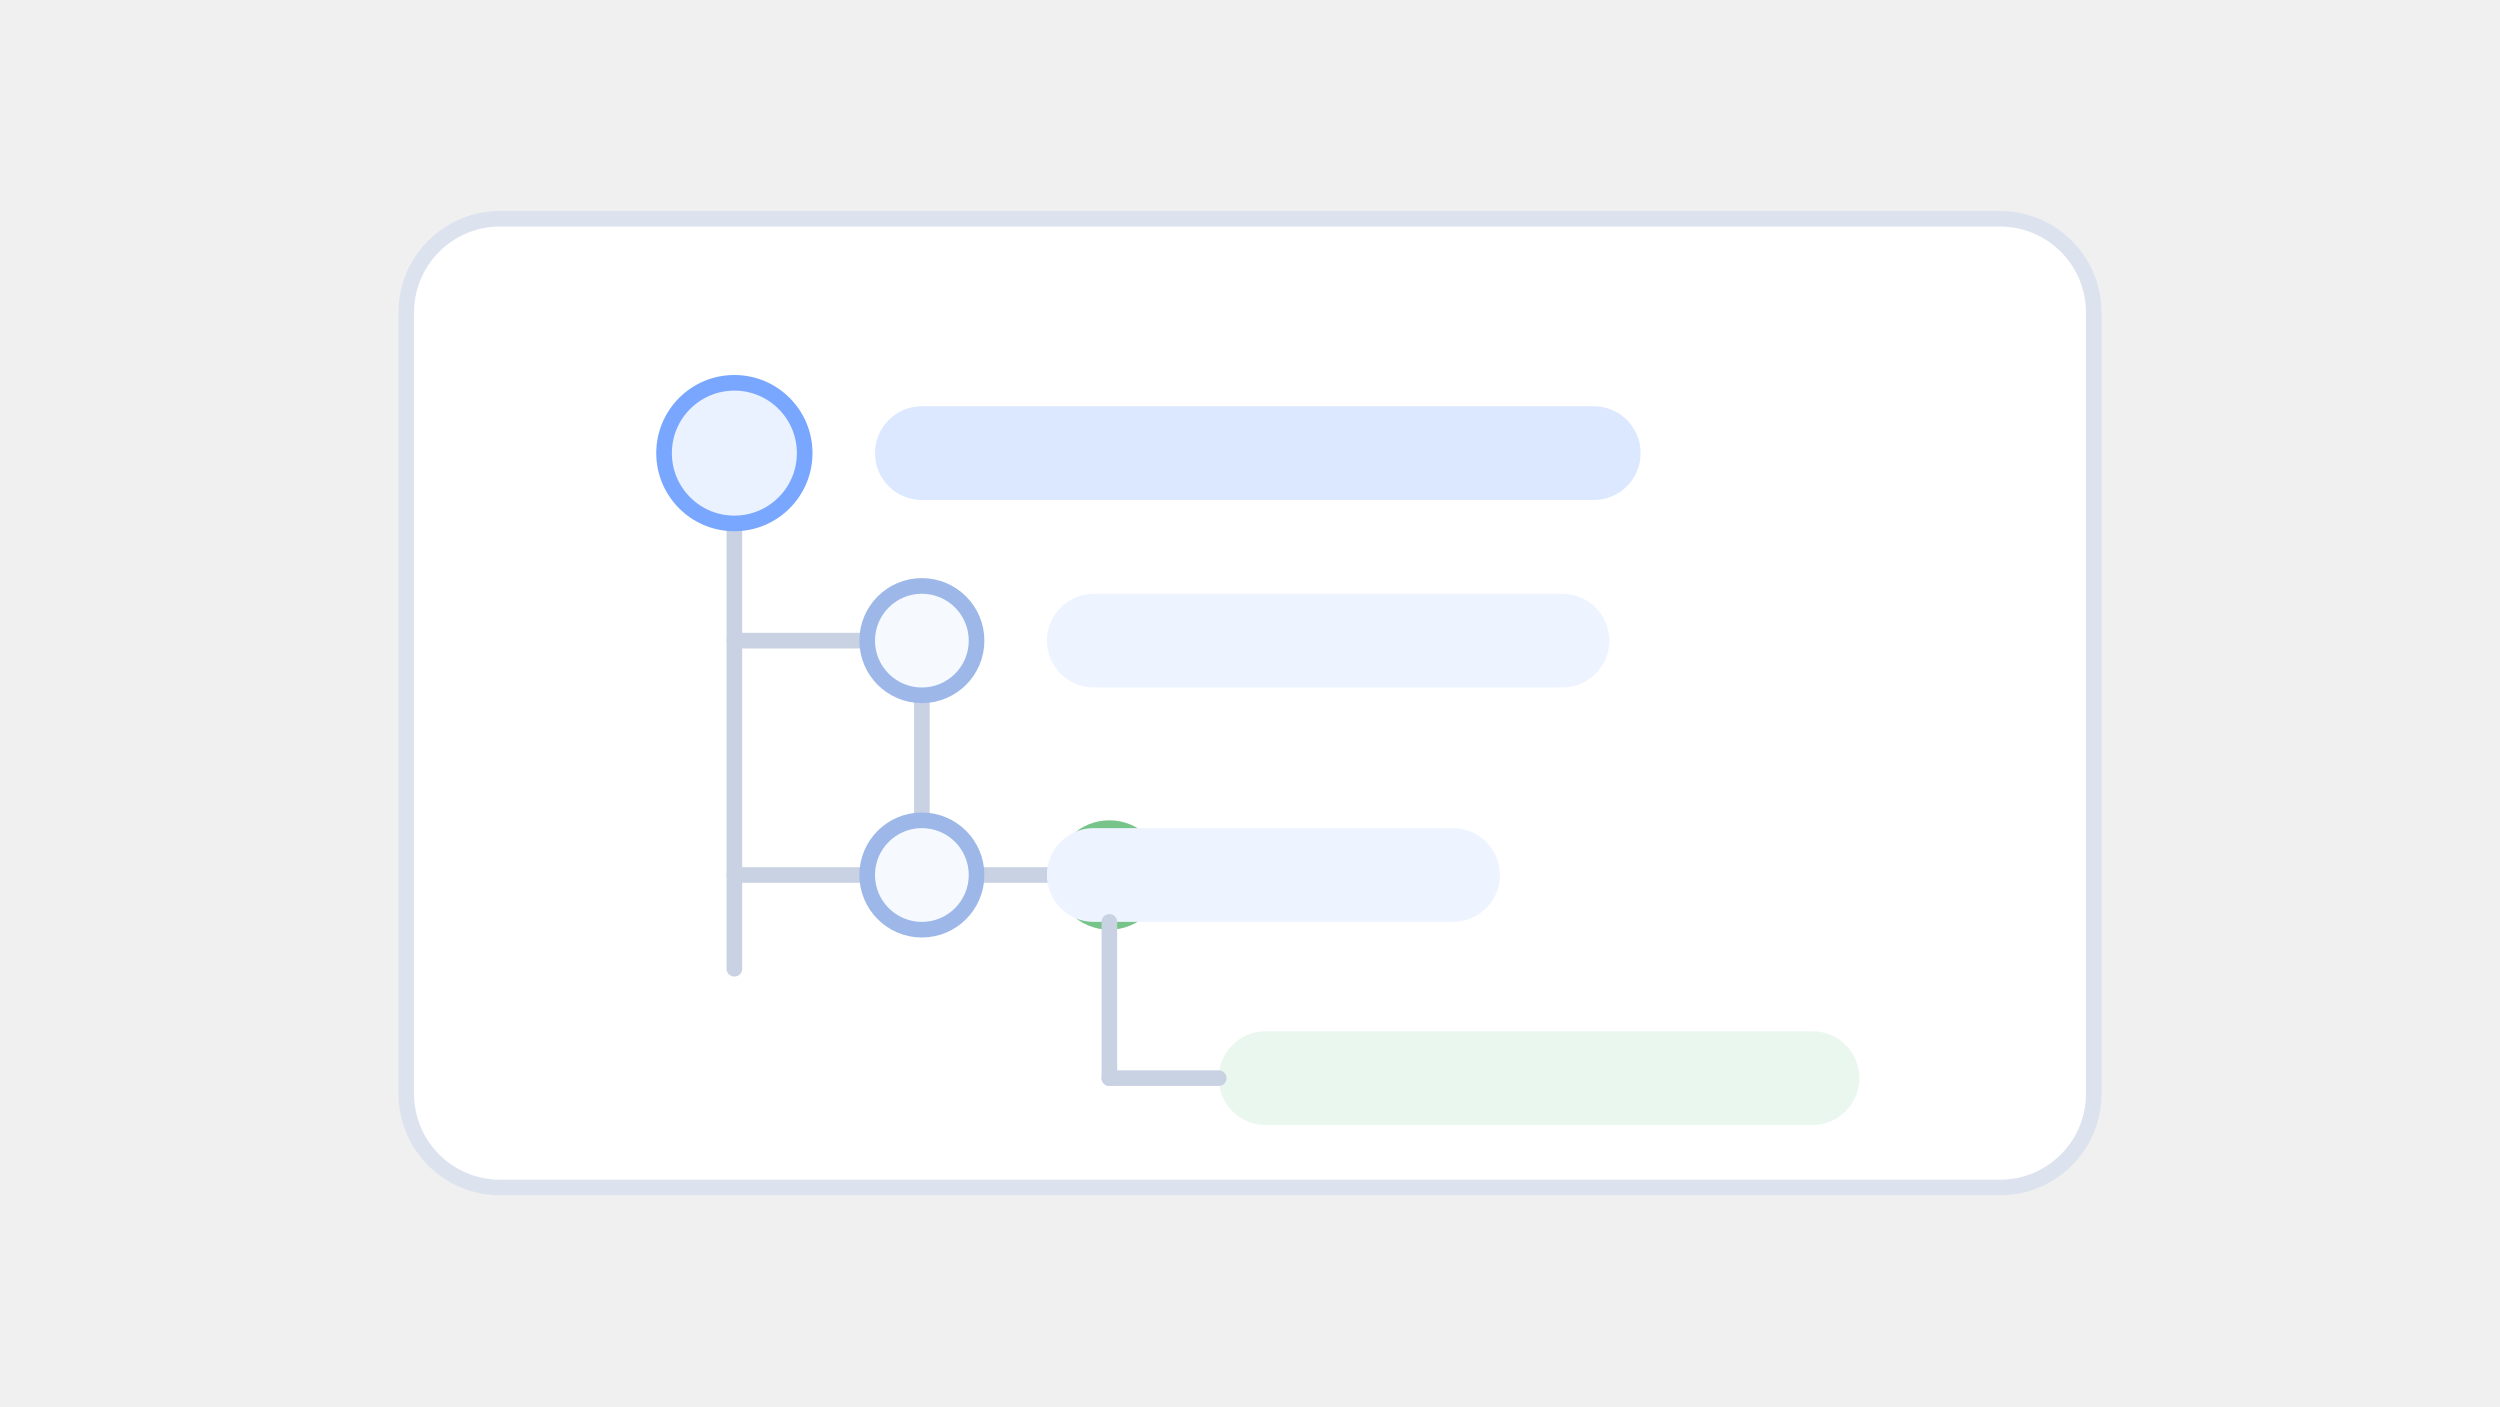
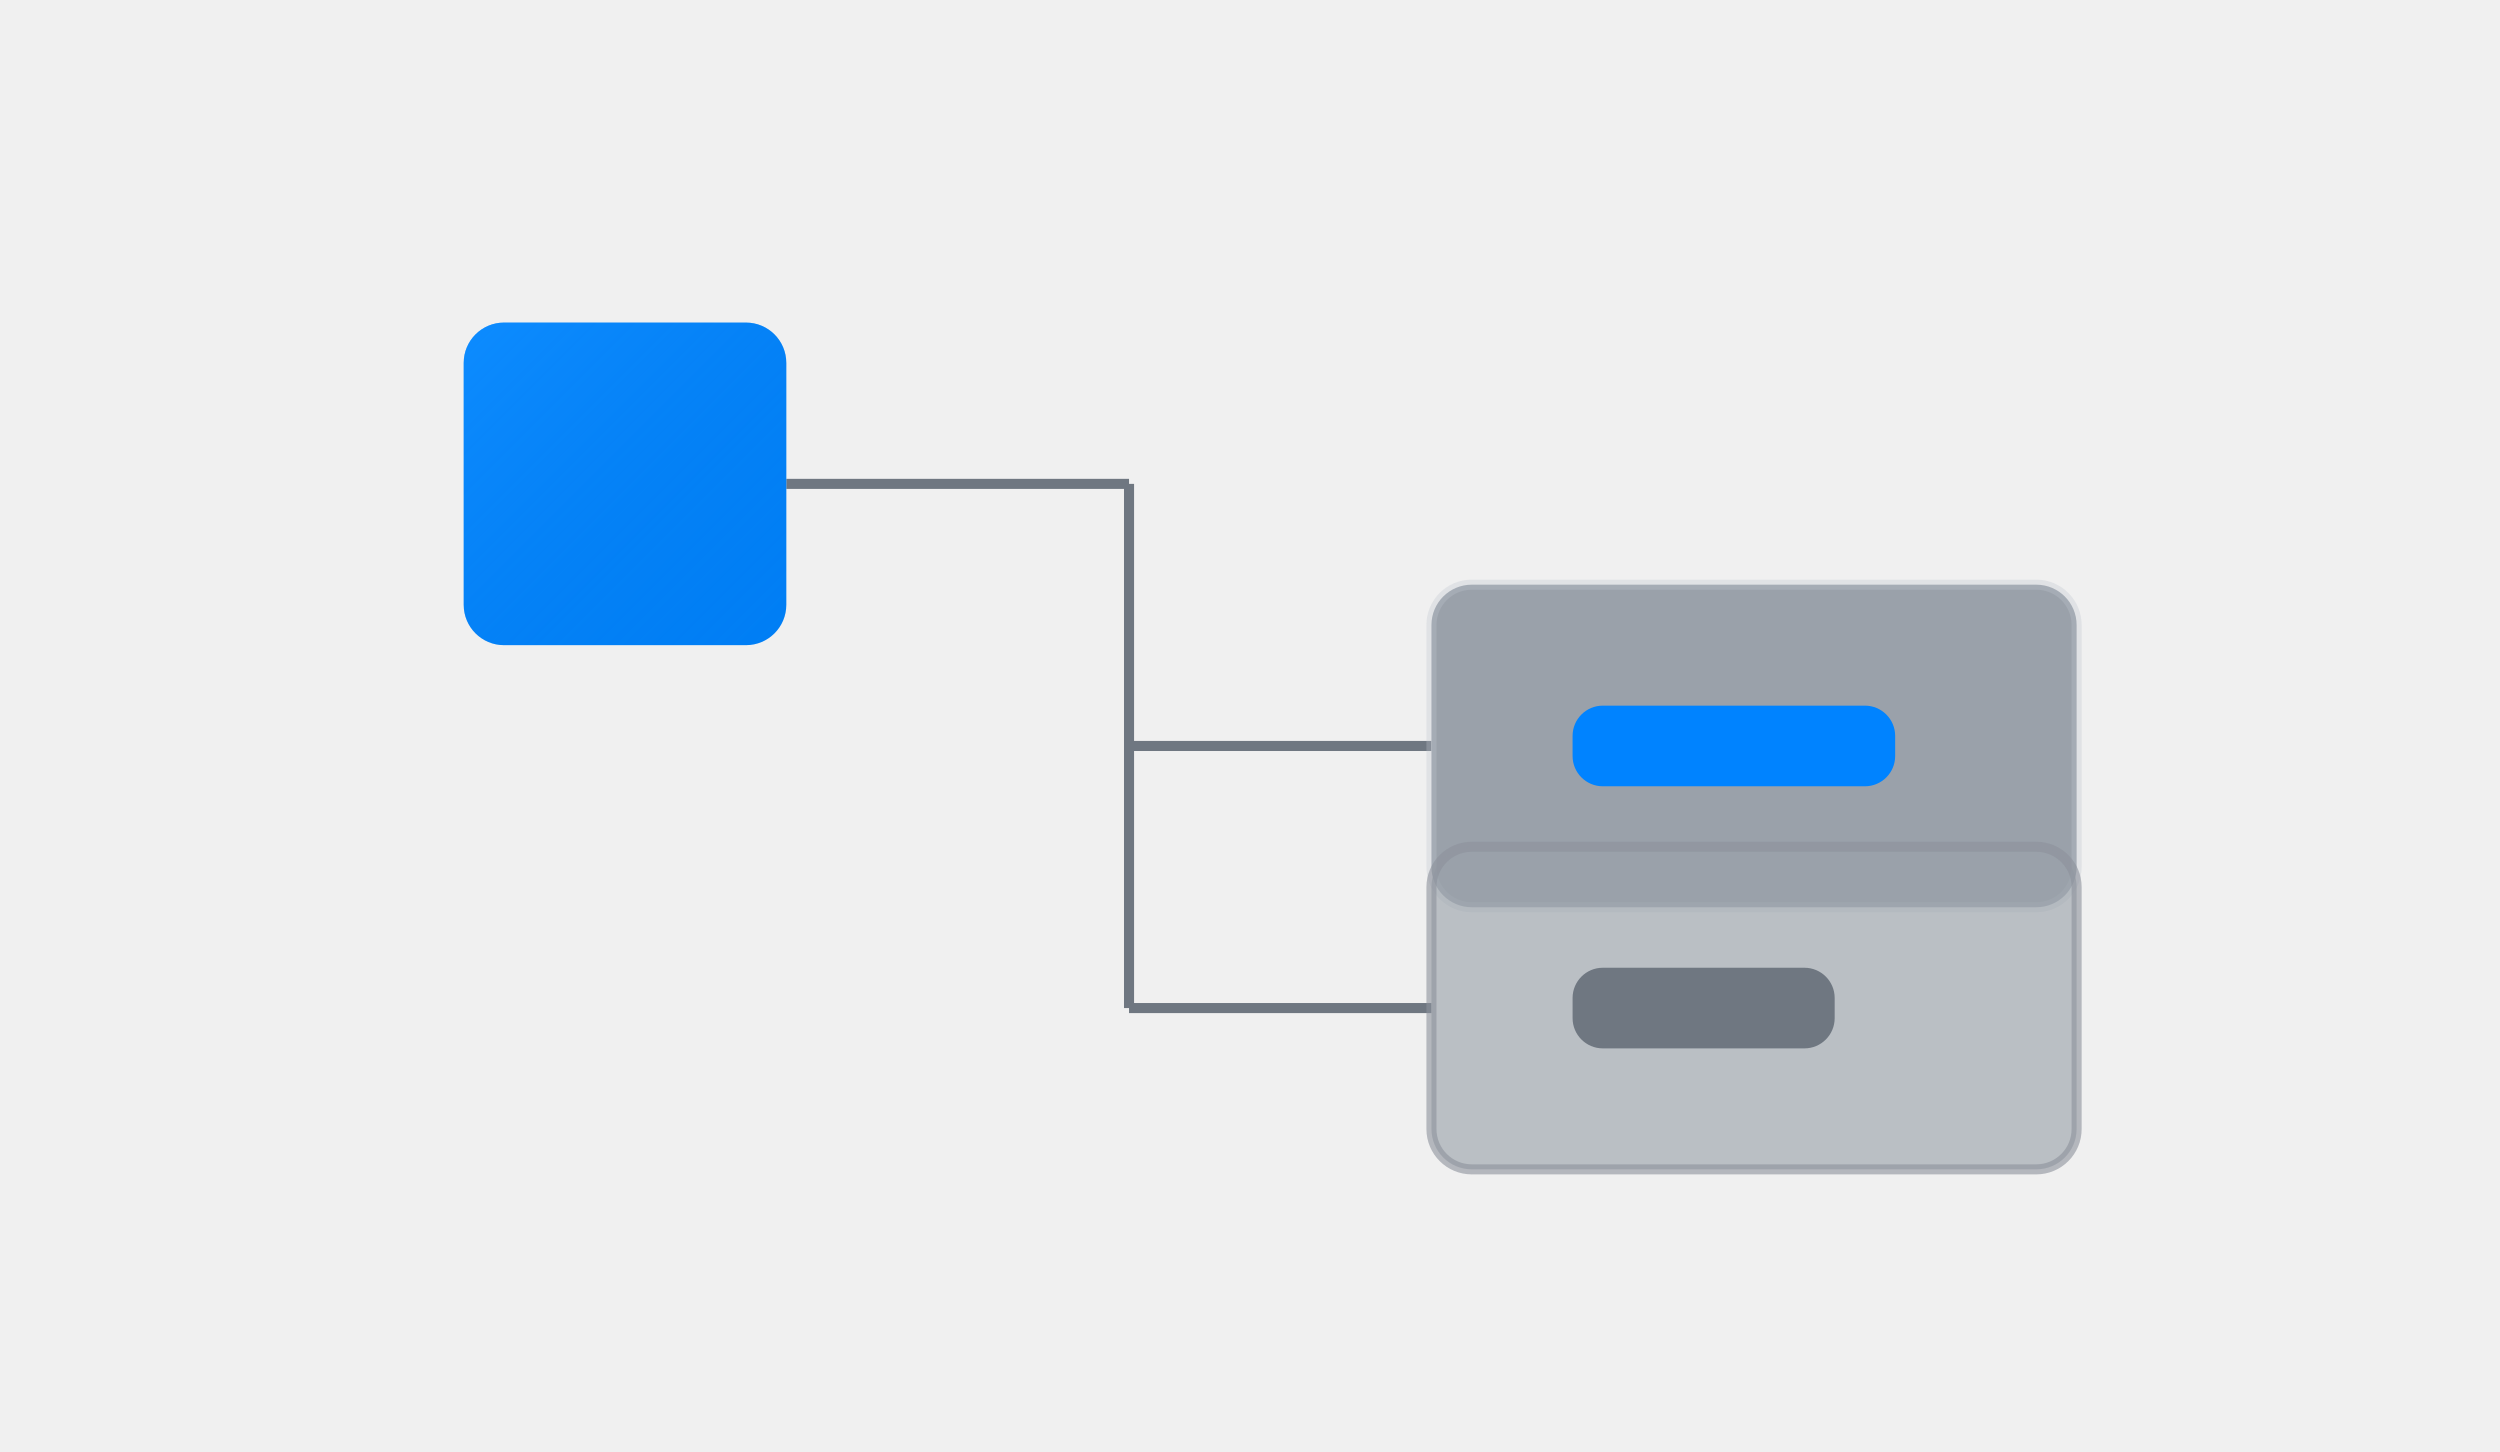
- <svg xmlns="http://www.w3.org/2000/svg" width="320" height="180" viewBox="0 0 320 180" fill="none">
-   <rect x="52" y="28" width="216" height="124" rx="12" fill="#FFFFFF" stroke="#DDE3EE" stroke-width="2" />
-   <path d="M94 58V124" stroke="#C8D2E3" stroke-width="2" stroke-linecap="round" />
-   <path d="M94 82H118" stroke="#C8D2E3" stroke-width="2" stroke-linecap="round" />
-   <path d="M94 112H118" stroke="#C8D2E3" stroke-width="2" stroke-linecap="round" />
-   <path d="M118 82V112" stroke="#C8D2E3" stroke-width="2" stroke-linecap="round" />
-   <path d="M118 112H142" stroke="#C8D2E3" stroke-width="2" stroke-linecap="round" />
-   <circle cx="94" cy="58" r="9" fill="#EAF1FF" stroke="#79A7FF" stroke-width="2" />
-   <circle cx="118" cy="82" r="7" fill="#F6FAFF" stroke="#9CB7E8" stroke-width="2" />
-   <circle cx="118" cy="112" r="7" fill="#F6FAFF" stroke="#9CB7E8" stroke-width="2" />
-   <circle cx="142" cy="112" r="6" fill="#EAF7EF" stroke="#77C48A" stroke-width="2" />
-   <rect x="112" y="52" width="98" height="12" rx="6" fill="#DCE8FF" />
-   <rect x="134" y="76" width="72" height="12" rx="6" fill="#EEF4FF" />
-   <rect x="134" y="106" width="58" height="12" rx="6" fill="#EEF4FF" />
-   <rect x="156" y="132" width="82" height="12" rx="6" fill="#EAF7EF" />
-   <path d="M142 118V138" stroke="#C8D2E3" stroke-width="2" stroke-linecap="round" />
-   <path d="M142 138H156" stroke="#C8D2E3" stroke-width="2" stroke-linecap="round" />
+ <svg xmlns="http://www.w3.org/2000/svg" width="248" height="144" viewBox="0 0 248 144" fill="none">
+   <path d="M78 48H112" stroke="#6F7781" />
+   <path d="M112 48V100" stroke="#6F7781" />
+   <path d="M112 74H142" stroke="#6F7781" />
+   <path d="M112 100H142" stroke="#6F7781" />
+   <rect x="46" y="32" width="32" height="32" rx="4" fill="#0083FF" />
+   <rect x="46" y="32" width="32" height="32" rx="4" fill="url(#fl-tree-root-gloss)" />
+   <rect x="142" y="58" width="64" height="32" rx="4" fill="#9AA1AA" />
+   <rect x="142" y="58" width="64" height="32" rx="4" stroke="#BCC3CB" stroke-opacity="0.32" />
+   <rect x="142" y="84" width="64" height="32" rx="4" fill="#9AA1AA" fill-opacity="0.62" />
+   <rect x="142" y="84" width="64" height="32" rx="4" stroke="#8C929B" stroke-opacity="0.6" />
+   <rect x="156" y="70" width="32" height="8" rx="3" fill="#0083FF" />
+   <rect x="156" y="96" width="26" height="8" rx="3" fill="#6F7781" />
+   <defs>
+     <linearGradient id="fl-tree-root-gloss" x1="46" y1="32" x2="78" y2="64" gradientUnits="userSpaceOnUse">
+       <stop stop-color="#1E96FF" stop-opacity="0.44" />
+       <stop offset="1" stop-color="#0068C8" stop-opacity="0.18" />
+     </linearGradient>
+   </defs>
</svg>
